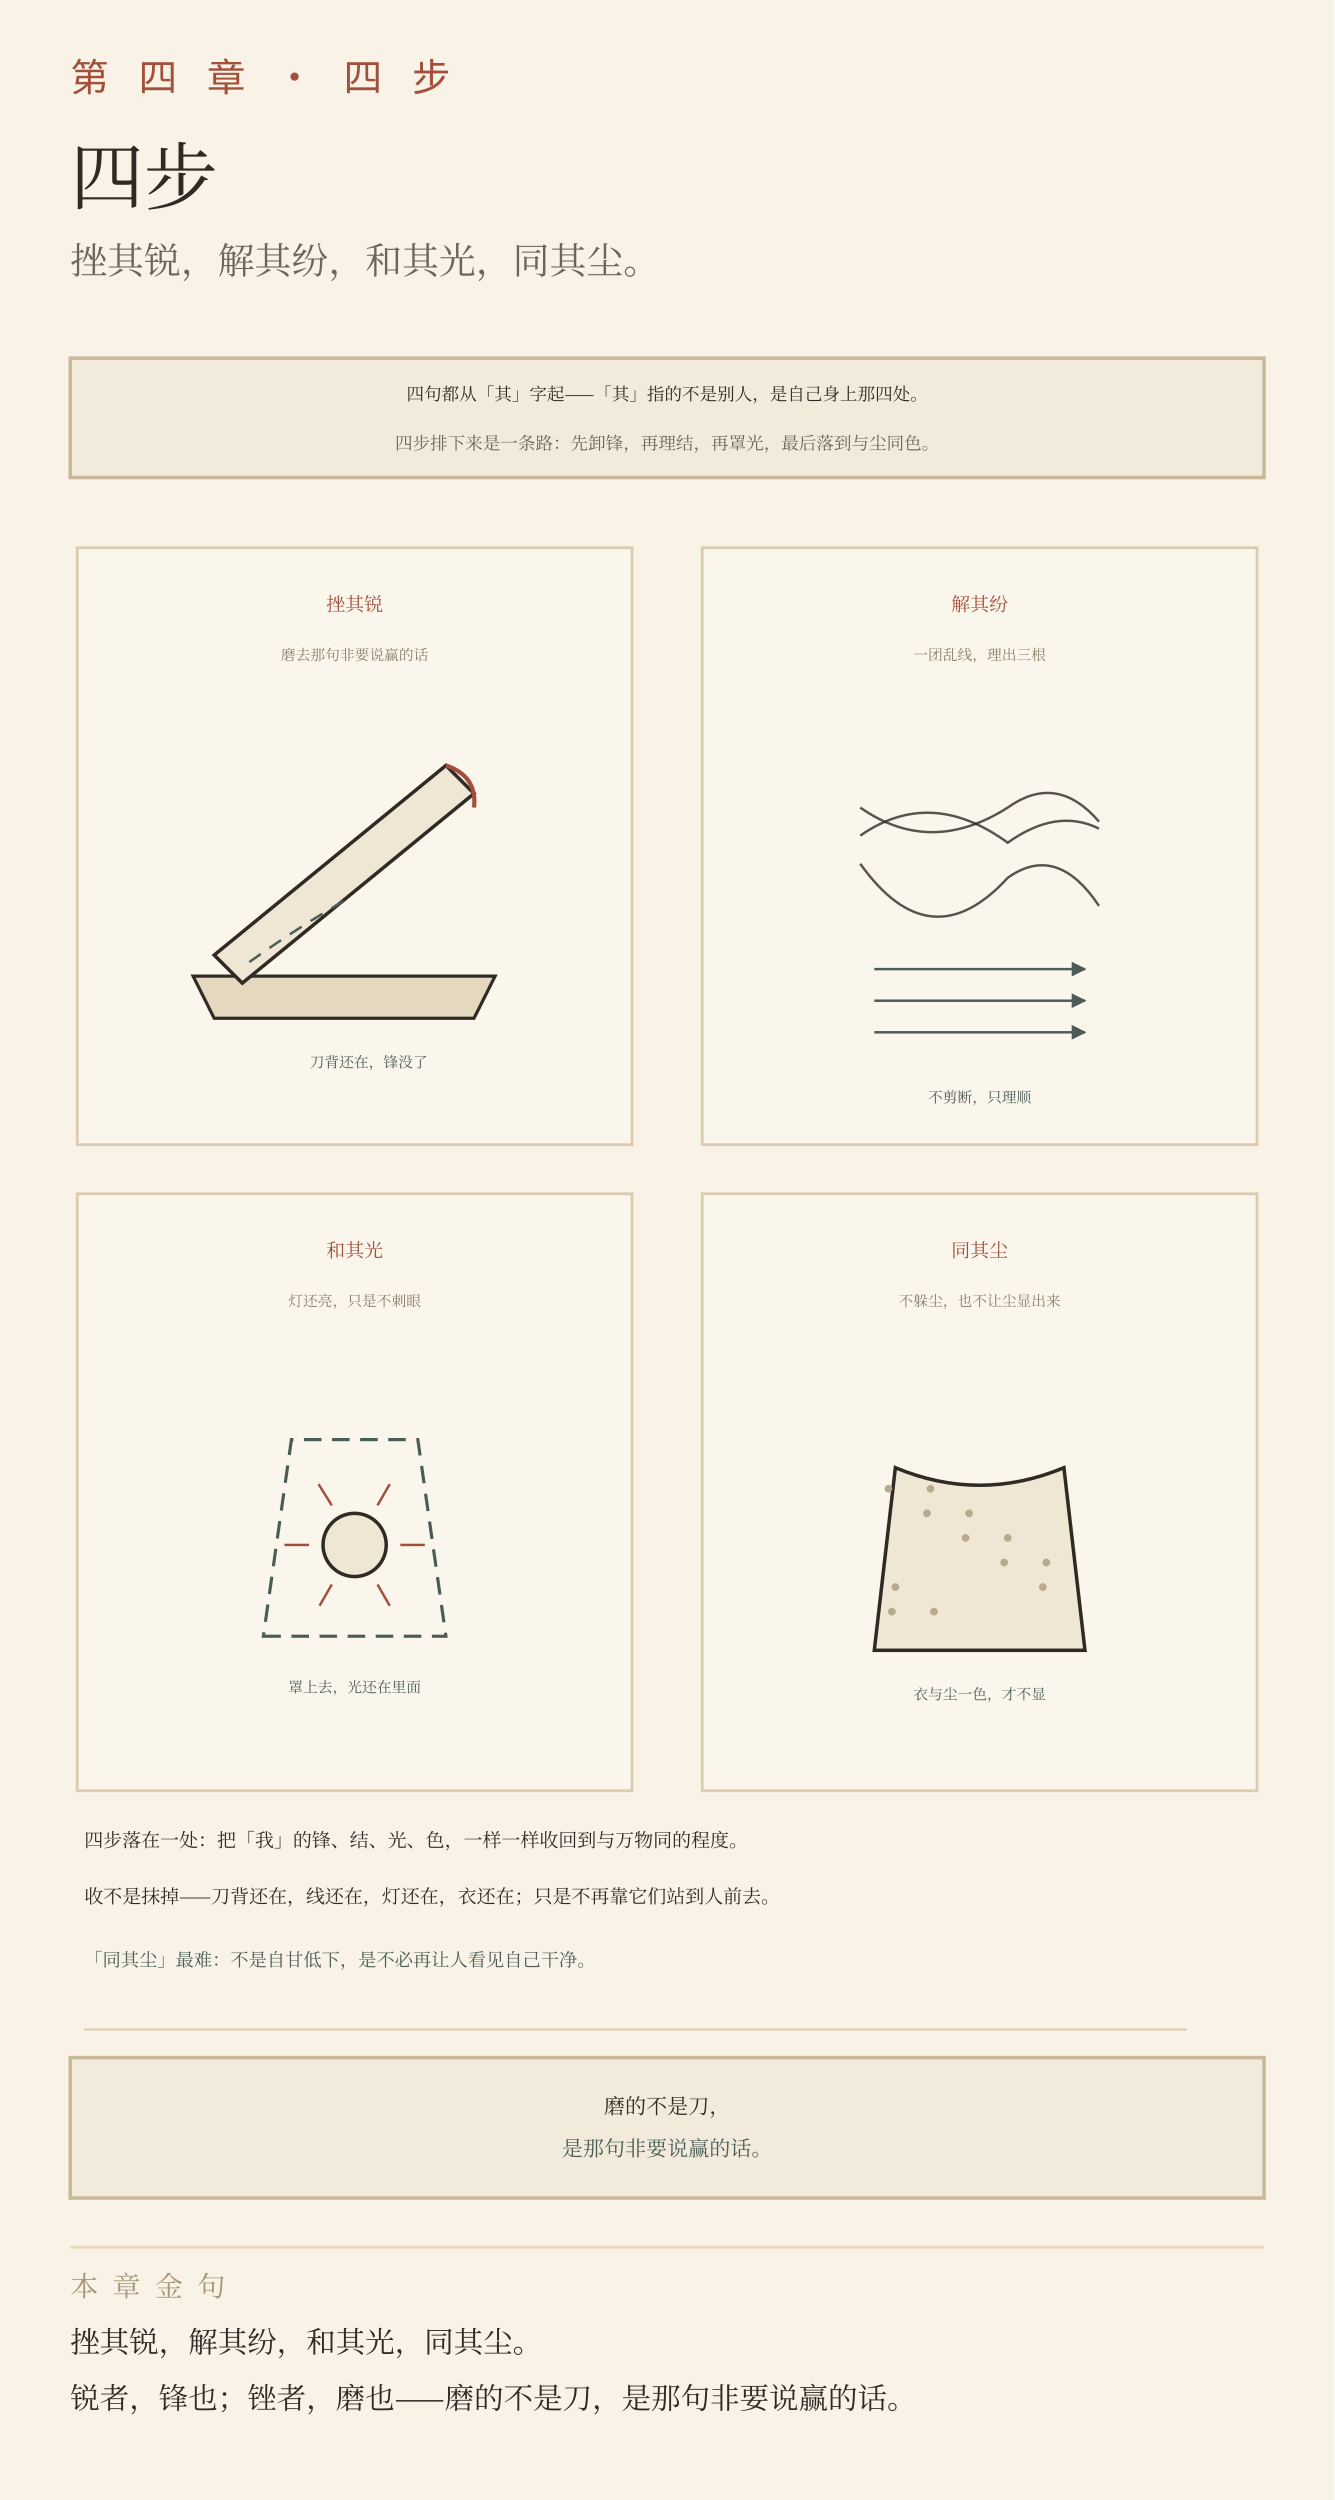
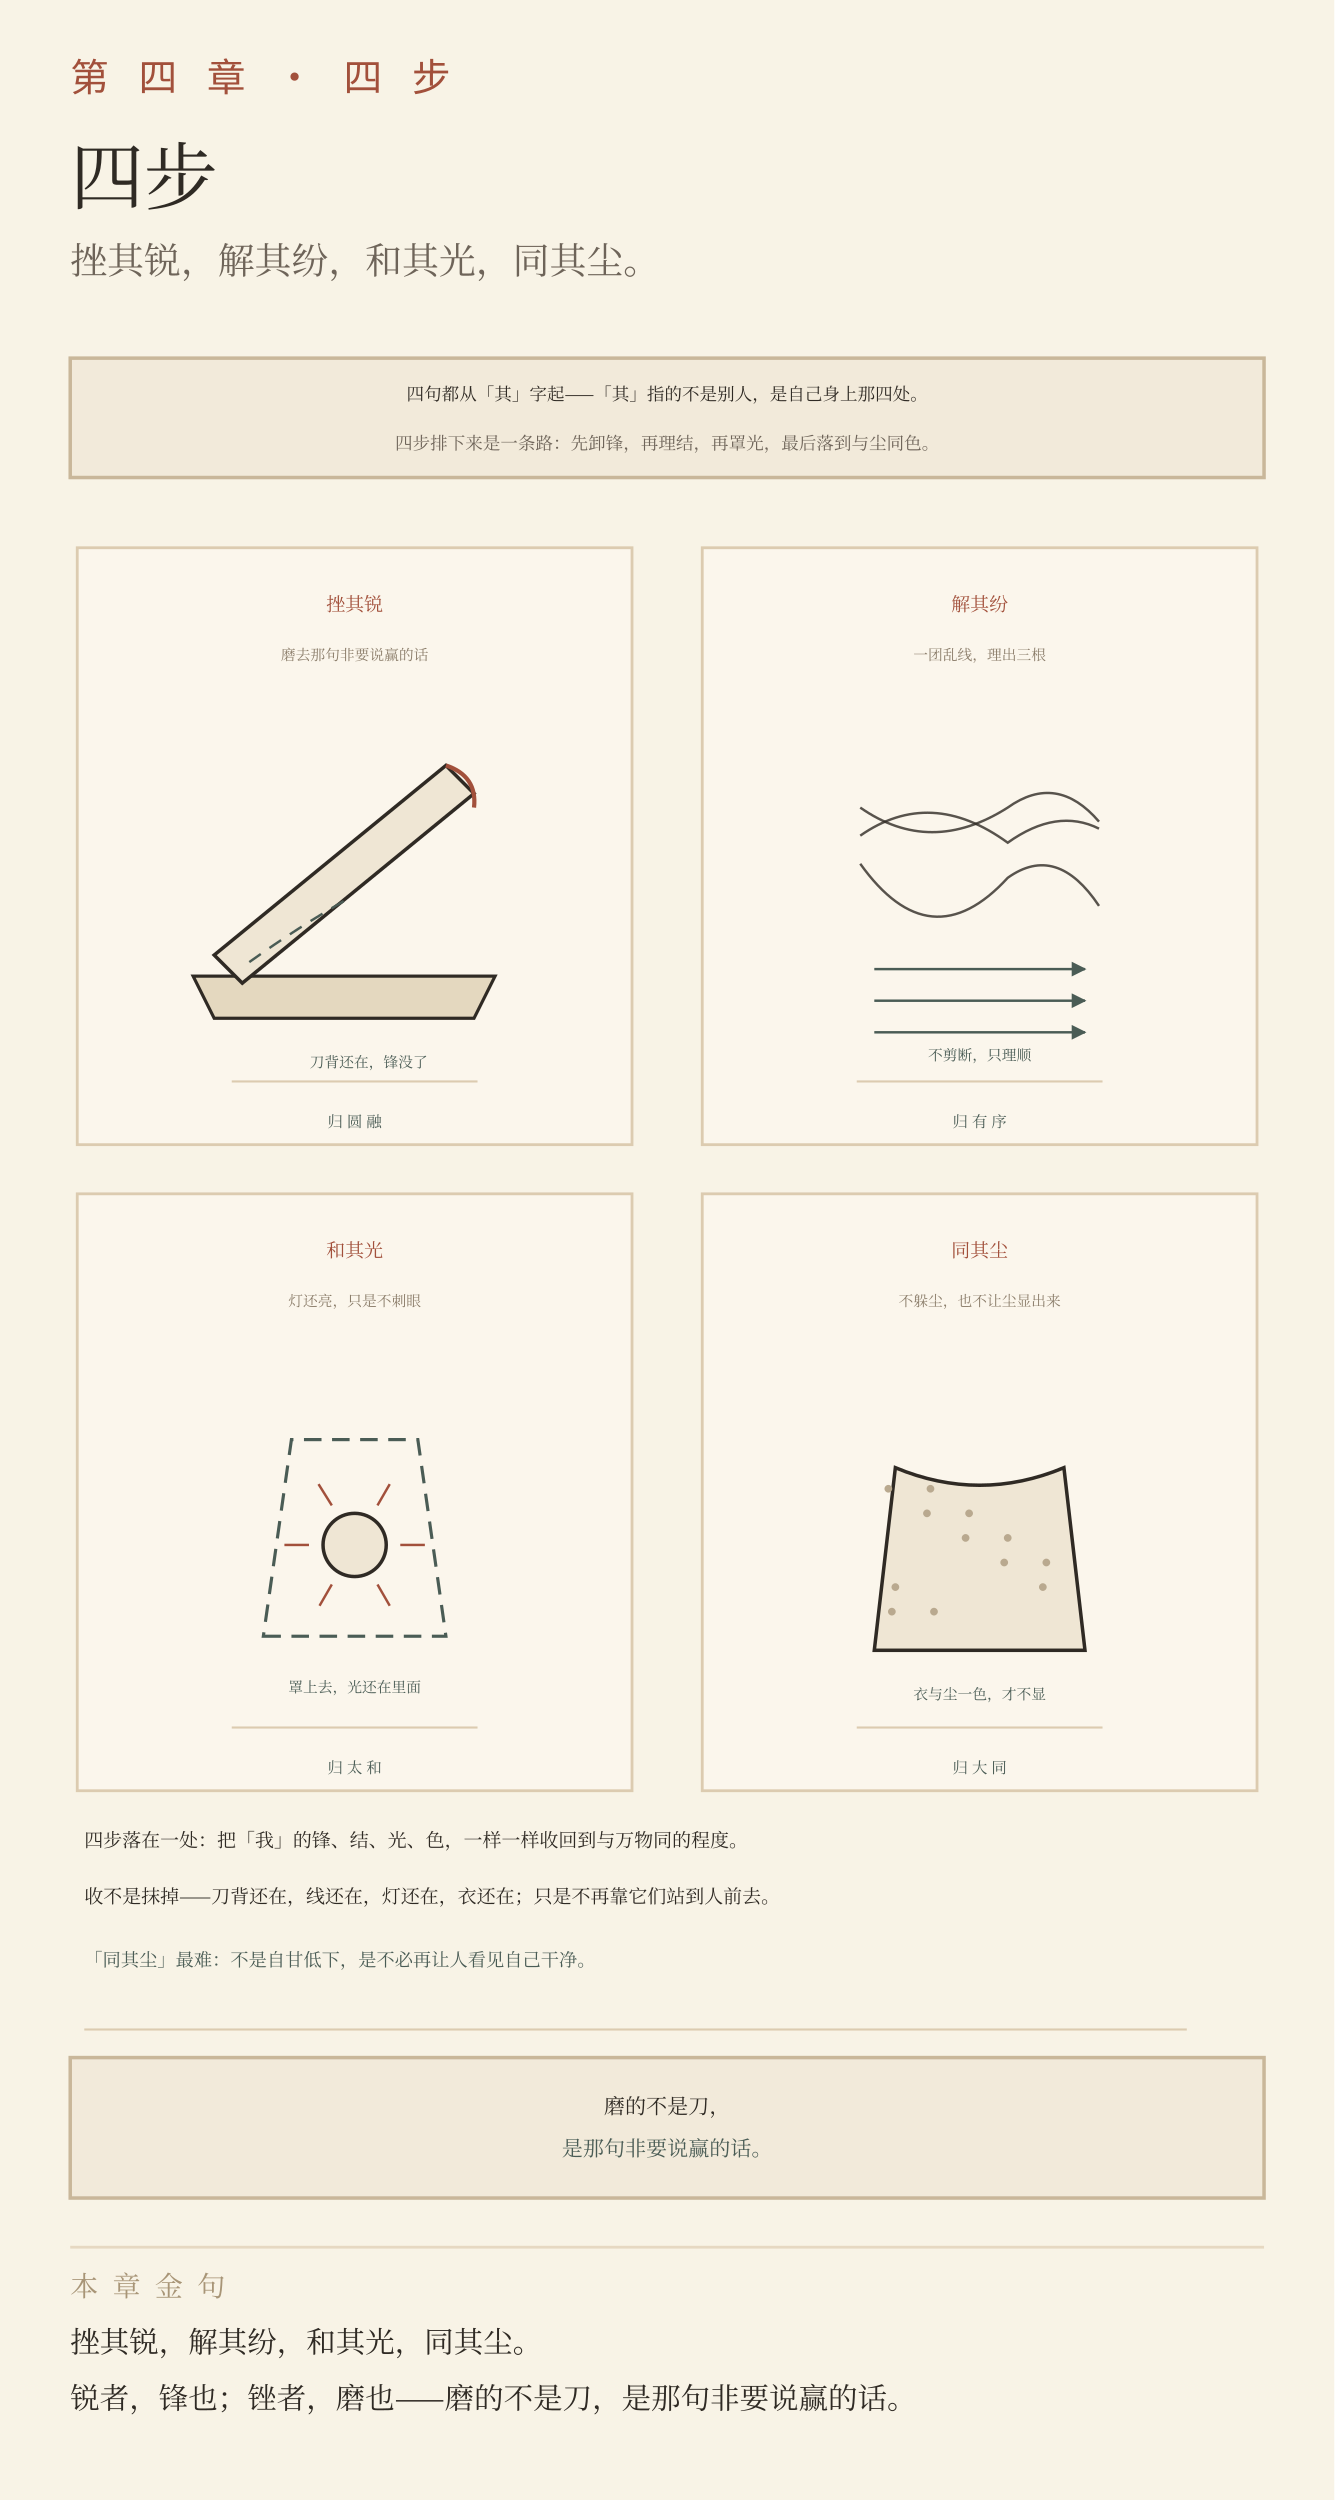
<svg xmlns="http://www.w3.org/2000/svg" viewBox="0 0 380 712" role="img" aria-label="挫锐、解纷、和光、同尘：四步不是四德，是同一个动作落在四处" font-family="'Noto Serif CJK SC','Noto Serif SC','Songti SC',serif">
  <defs>
    <marker id="arr" viewBox="0 0 10 10" refX="9" refY="5" markerWidth="6" markerHeight="6" orient="auto">
      <path d="M0 0 L10 5 L0 10 z" fill="#6E6459" />
    </marker>
    <marker id="arr2" viewBox="0 0 10 10" refX="9" refY="5" markerWidth="6" markerHeight="6" orient="auto">
      <path d="M0 0 L10 5 L0 10 z" fill="#4A5C55" />
    </marker>
    <marker id="arrL" viewBox="0 0 10 10" refX="1" refY="5" markerWidth="6" markerHeight="6" orient="auto">
      <path d="M10 0 L0 5 L10 10 z" fill="#4A5C55" />
    </marker>
    <marker id="arrS" viewBox="0 0 10 10" refX="9" refY="5" markerWidth="6" markerHeight="6" orient="auto">
      <path d="M0 0 L10 5 L0 10 z" fill="#A2503B" />
    </marker>
  </defs>
  <rect x="0" y="0" width="380" height="712" fill="#F8F3E6" />
  <text x="20" y="26" font-size="11" fill="#A2503B" font-family="'Noto Sans CJK SC','Noto Sans SC',sans-serif" letter-spacing="3">第 四 章 · 四 步</text>
  <text x="20" y="58" font-size="21" fill="#2F2A24">四步</text>
  <text x="20" y="78" font-size="10.5" fill="#6E6459">挫其锐，解其纷，和其光，同其尘。</text>
  <rect x="20" y="102" width="340" height="34" fill="#F2EADA" stroke="#C9B79A" stroke-width="1.0" />
  <text x="190" y="114" font-size="5.0" fill="#2F2A24" text-anchor="middle">四句都从「其」字起——「其」指的不是别人，是自己身上那四处。</text>
  <text x="190" y="128" font-size="5.0" fill="#6E6459" text-anchor="middle">四步排下来是一条路：先卸锋，再理结，再罩光，最后落到与尘同色。</text>
  <rect x="22" y="156" width="158" height="170" fill="#FBF6EC" stroke="#DCCBB0" stroke-width="0.8" />
  <text x="101" y="174" font-size="5.4" fill="#A2503B" text-anchor="middle">挫其锐</text>
  <text x="101" y="188" font-size="4.2" fill="#8A7C69" text-anchor="middle">磨去那句非要说赢的话</text>
+   <line x1="66" y1="308" x2="136" y2="308" stroke="#DCCBB0" stroke-width="0.6" />
+   <text x="101" y="321" font-size="4.4" fill="#4A5C55" text-anchor="middle">归 圆 融</text>
  <path d="M55,278 L141,278 L135,290 L61,290 z" fill="#E4D8BF" stroke="#2F2A24" stroke-width="0.9" />
  <path d="M61,272 L127,218 L135,226 L69,280 z" fill="#EFE6D4" stroke="#2F2A24" stroke-width="1" />
  <path d="M127,218 q9,3 8,12" fill="none" stroke="#A2503B" stroke-width="1.2" />
  <path d="M71,274 q14,-10 28,-18" fill="none" stroke="#4A5C55" stroke-width="0.7" stroke-dasharray="4 3" />
  <text x="105" y="304" font-size="4.2" fill="#4A5C55" text-anchor="middle">刀背还在，锋没了</text>
  <rect x="200" y="156" width="158" height="170" fill="#FBF6EC" stroke="#DCCBB0" stroke-width="0.8" />
  <text x="279" y="174" font-size="5.4" fill="#A2503B" text-anchor="middle">解其纷</text>
  <text x="279" y="188" font-size="4.2" fill="#8A7C69" text-anchor="middle">一团乱线，理出三根</text>
+   <line x1="244" y1="308" x2="314" y2="308" stroke="#DCCBB0" stroke-width="0.6" />
+   <text x="279" y="321" font-size="4.4" fill="#4A5C55" text-anchor="middle">归 有 序</text>
  <path d="M245,230 q20,14 42,0 q14,-10 26,4" fill="none" stroke="#2F2A24" stroke-width="0.7" opacity="0.8" />
  <path d="M245,238 q20,-14 42,2 q14,-10 26,-4" fill="none" stroke="#2F2A24" stroke-width="0.7" opacity="0.8" />
  <path d="M245,246 q20,28 42,4 q14,-10 26,8" fill="none" stroke="#2F2A24" stroke-width="0.7" opacity="0.8" />
  <line x1="249" y1="276" x2="309" y2="276" stroke="#4A5C55" stroke-width="0.7" marker-end="url(#arr2)" />
  <line x1="249" y1="285" x2="309" y2="285" stroke="#4A5C55" stroke-width="0.7" marker-end="url(#arr2)" />
  <line x1="249" y1="294" x2="309" y2="294" stroke="#4A5C55" stroke-width="0.7" marker-end="url(#arr2)" />
-   <text x="279" y="314" font-size="4.2" fill="#4A5C55" text-anchor="middle">不剪断，只理顺</text>
+   <text x="279" y="302" font-size="4.2" fill="#4A5C55" text-anchor="middle">不剪断，只理顺</text>
  <rect x="22" y="340" width="158" height="170" fill="#FBF6EC" stroke="#DCCBB0" stroke-width="0.8" />
  <text x="101" y="358" font-size="5.4" fill="#A2503B" text-anchor="middle">和其光</text>
  <text x="101" y="372" font-size="4.2" fill="#8A7C69" text-anchor="middle">灯还亮，只是不刺眼</text>
+   <line x1="66" y1="492" x2="136" y2="492" stroke="#DCCBB0" stroke-width="0.6" />
+   <text x="101" y="505" font-size="4.4" fill="#4A5C55" text-anchor="middle">归 太 和</text>
  <circle cx="101" cy="440" r="9" fill="#EFE6D4" stroke="#2F2A24" stroke-width="1" />
  <line x1="114.0" y1="440.0" x2="121.0" y2="440.0" stroke="#A2503B" stroke-width="0.7" />
  <line x1="107.5" y1="451.258" x2="111.0" y2="457.321" stroke="#A2503B" stroke-width="0.7" />
  <line x1="94.5" y1="451.258" x2="91.0" y2="457.321" stroke="#A2503B" stroke-width="0.7" />
  <line x1="88.0" y1="440.0" x2="81.0" y2="440.0" stroke="#A2503B" stroke-width="0.7" />
  <line x1="94.5" y1="428.742" x2="90.713" y2="422.679" stroke="#A2503B" stroke-width="0.7" />
  <line x1="107.5" y1="428.742" x2="111.0" y2="422.679" stroke="#A2503B" stroke-width="0.7" />
  <path d="M75,466 L127,466 L119,410 L83,410 z" fill="none" stroke="#4A5C55" stroke-width="0.9" stroke-dasharray="5 3" />
  <text x="101" y="482" font-size="4.2" fill="#4A5C55" text-anchor="middle">罩上去，光还在里面</text>
  <rect x="200" y="340" width="158" height="170" fill="#FBF6EC" stroke="#DCCBB0" stroke-width="0.8" />
  <text x="279" y="358" font-size="5.4" fill="#A2503B" text-anchor="middle">同其尘</text>
  <text x="279" y="372" font-size="4.2" fill="#8A7C69" text-anchor="middle">不躲尘，也不让尘显出来</text>
+   <line x1="244" y1="492" x2="314" y2="492" stroke="#DCCBB0" stroke-width="0.6" />
+   <text x="279" y="505" font-size="4.4" fill="#4A5C55" text-anchor="middle">归 大 同</text>
  <path d="M255,418 q24,10 48,0 L309,470 L249,470 z" fill="#EFE6D4" stroke="#2F2A24" stroke-width="1" />
  <circle cx="253" cy="424" r="1.1" fill="#B9A98F" />
  <circle cx="264" cy="431" r="1.1" fill="#B9A98F" />
  <circle cx="275" cy="438" r="1.1" fill="#B9A98F" />
  <circle cx="286" cy="445" r="1.1" fill="#B9A98F" />
  <circle cx="297" cy="452" r="1.1" fill="#B9A98F" />
  <circle cx="254" cy="459" r="1.1" fill="#B9A98F" />
  <circle cx="265" cy="424" r="1.1" fill="#B9A98F" />
  <circle cx="276" cy="431" r="1.1" fill="#B9A98F" />
  <circle cx="287" cy="438" r="1.1" fill="#B9A98F" />
  <circle cx="298" cy="445" r="1.1" fill="#B9A98F" />
  <circle cx="255" cy="452" r="1.1" fill="#B9A98F" />
  <circle cx="266" cy="459" r="1.1" fill="#B9A98F" />
  <text x="279" y="484" font-size="4.2" fill="#4A5C55" text-anchor="middle">衣与尘一色，才不显</text>
  <text x="24" y="526" font-size="5.4" fill="#2F2A24">四步落在一处：把「我」的锋、结、光、色，一样一样收回到与万物同的程度。</text>
  <text x="24" y="542" font-size="5.4" fill="#2F2A24">收不是抹掉——刀背还在，线还在，灯还在，衣还在；只是不再靠它们站到人前去。</text>
  <text x="24" y="560" font-size="5.2" fill="#4A5C55">「同其尘」最难：不是自甘低下，是不必再让人看见自己干净。</text>
  <line x1="24" y1="578" x2="338" y2="578" stroke="#DCCBB0" stroke-width="0.6" />
  <rect x="20" y="586" width="340" height="40" fill="#F2EADA" stroke="#C9B79A" stroke-width="1.0" />
  <text x="190" y="602" font-size="6.0" fill="#2F2A24" text-anchor="middle">磨的不是刀，</text>
  <text x="190" y="614" font-size="6.0" fill="#4A5C55" text-anchor="middle">是那句非要说赢的话。</text>
  <line x1="20" y1="640" x2="360" y2="640" stroke="#E6D8C2" stroke-width="0.8" />
  <text x="20" y="654" font-size="8.0" fill="#A89577" letter-spacing="1">本 章 金 句</text>
  <text x="20" y="670" font-size="8.4" fill="#2F2A24">挫其锐，解其纷，和其光，同其尘。</text>
  <text x="20" y="686" font-size="8.4" fill="#2F2A24">锐者，锋也；锉者，磨也——磨的不是刀，是那句非要说赢的话。</text>
</svg>
